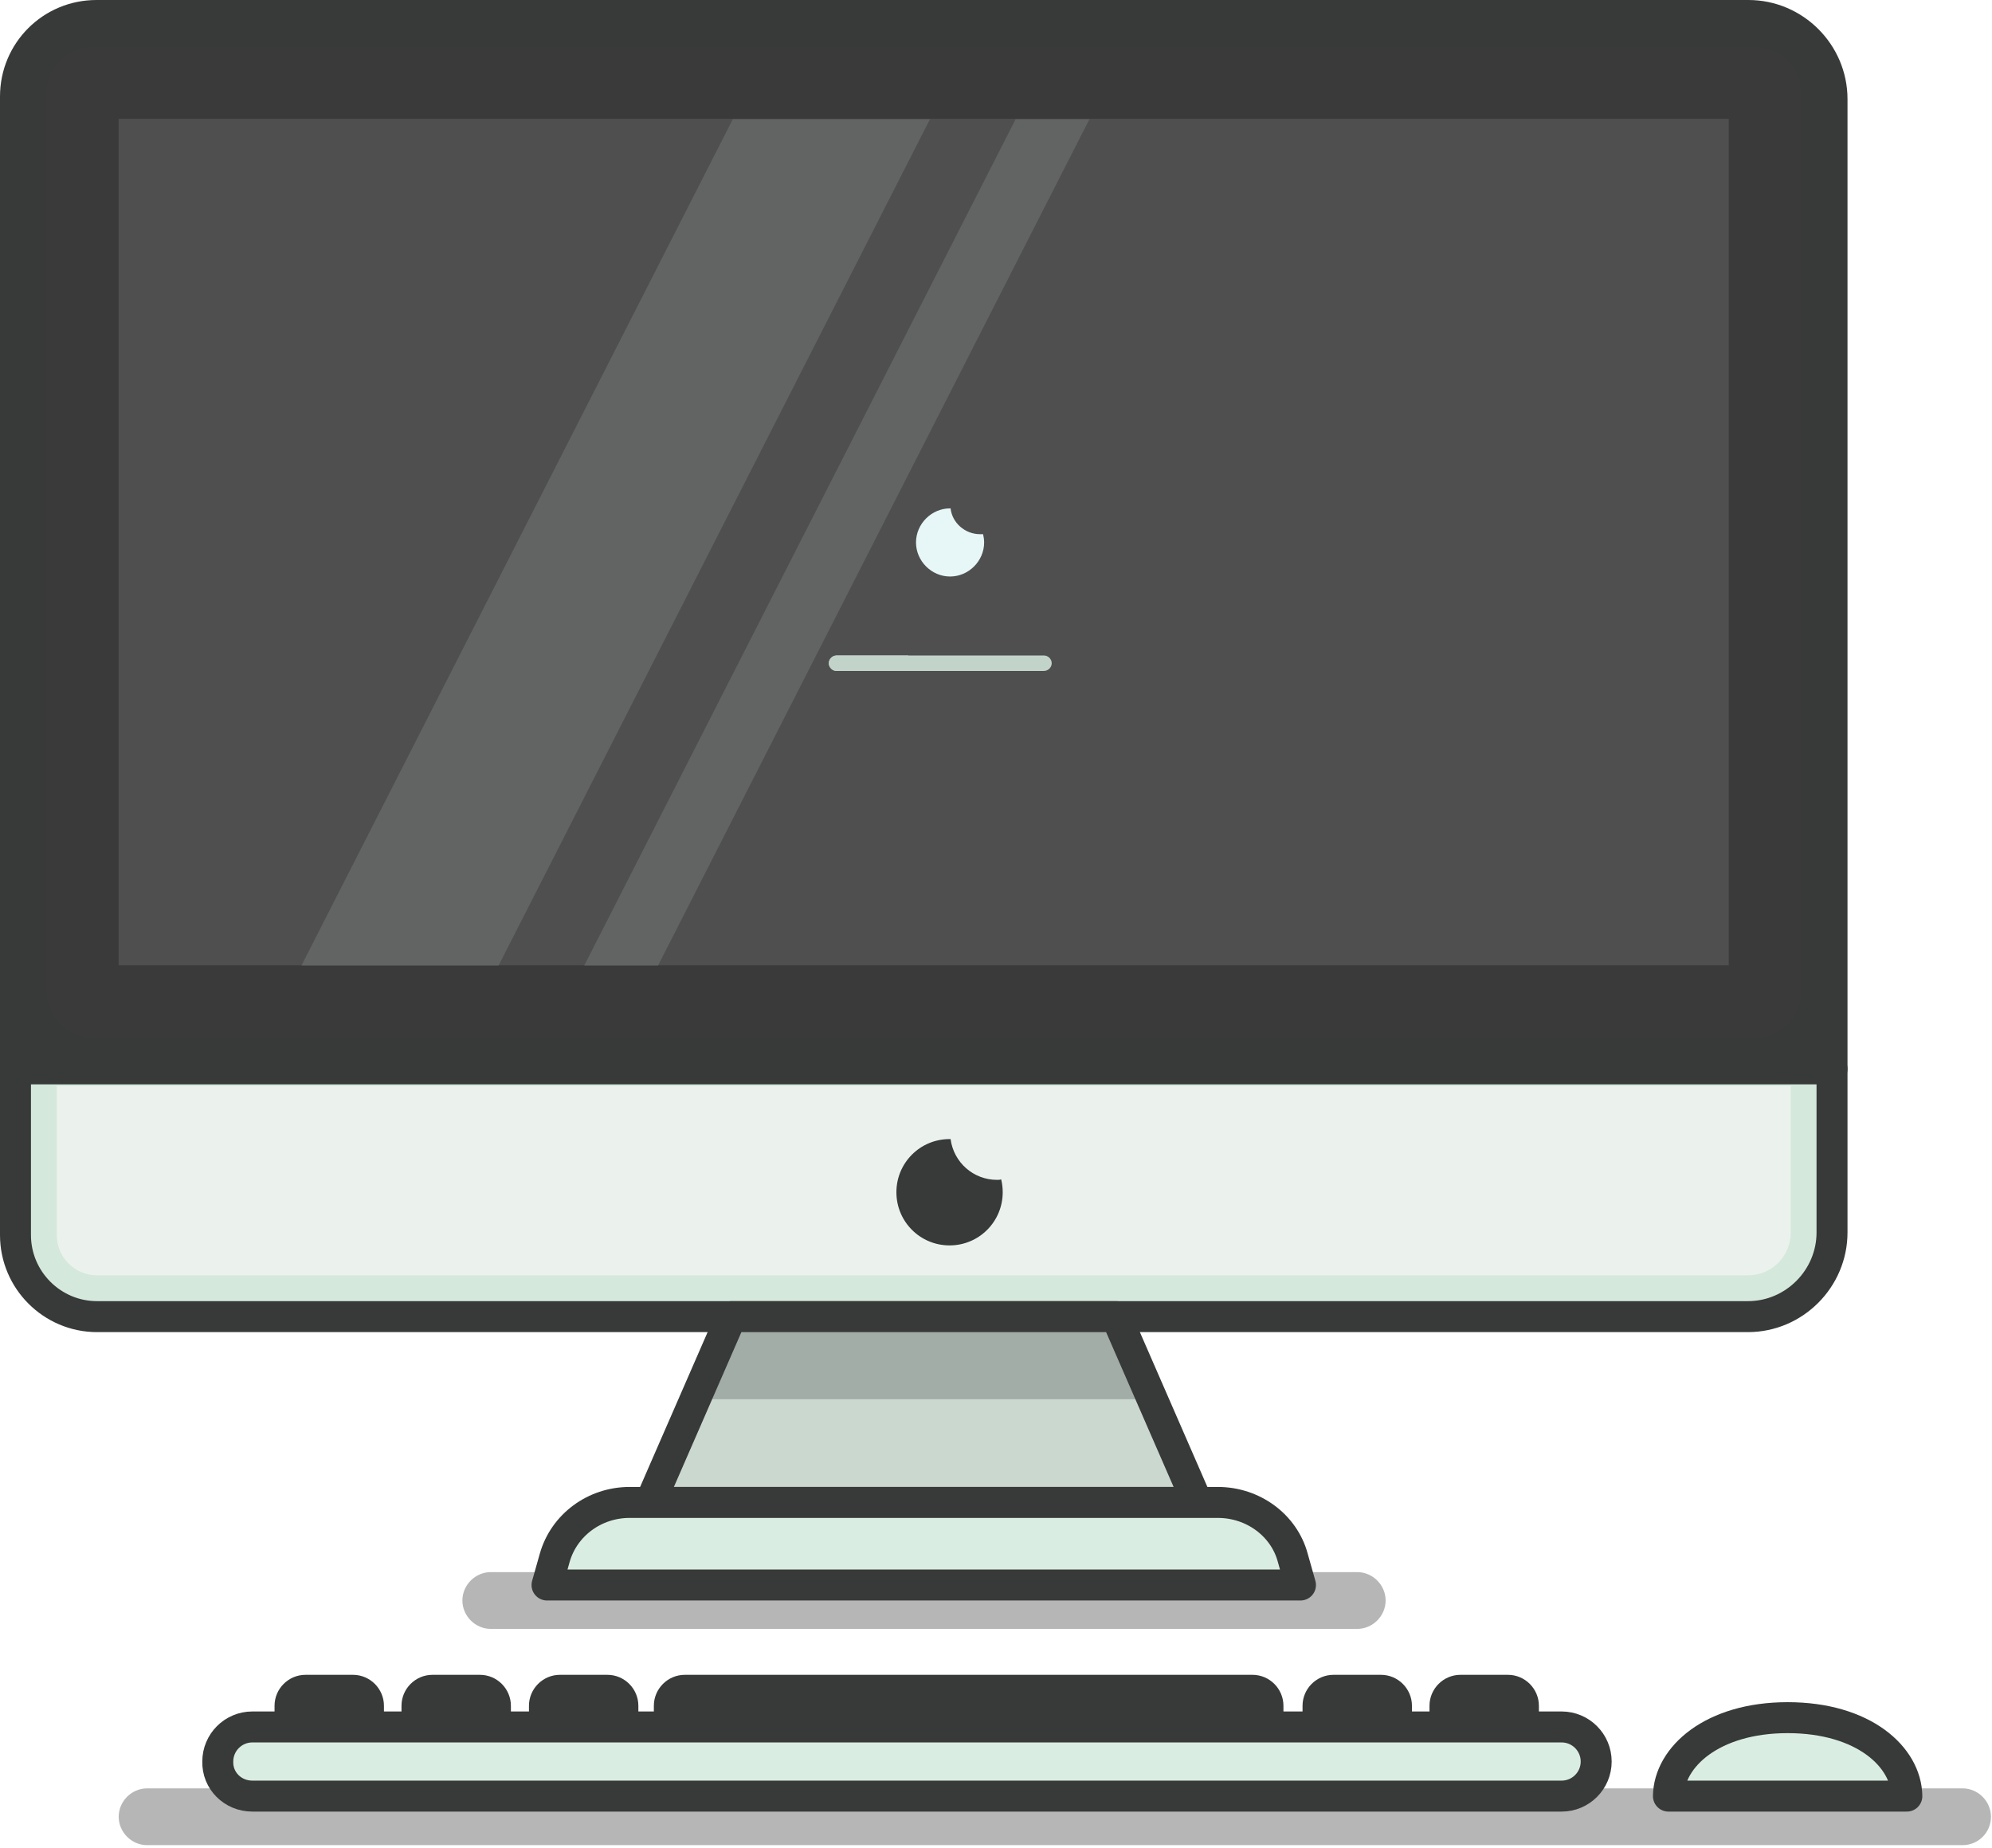
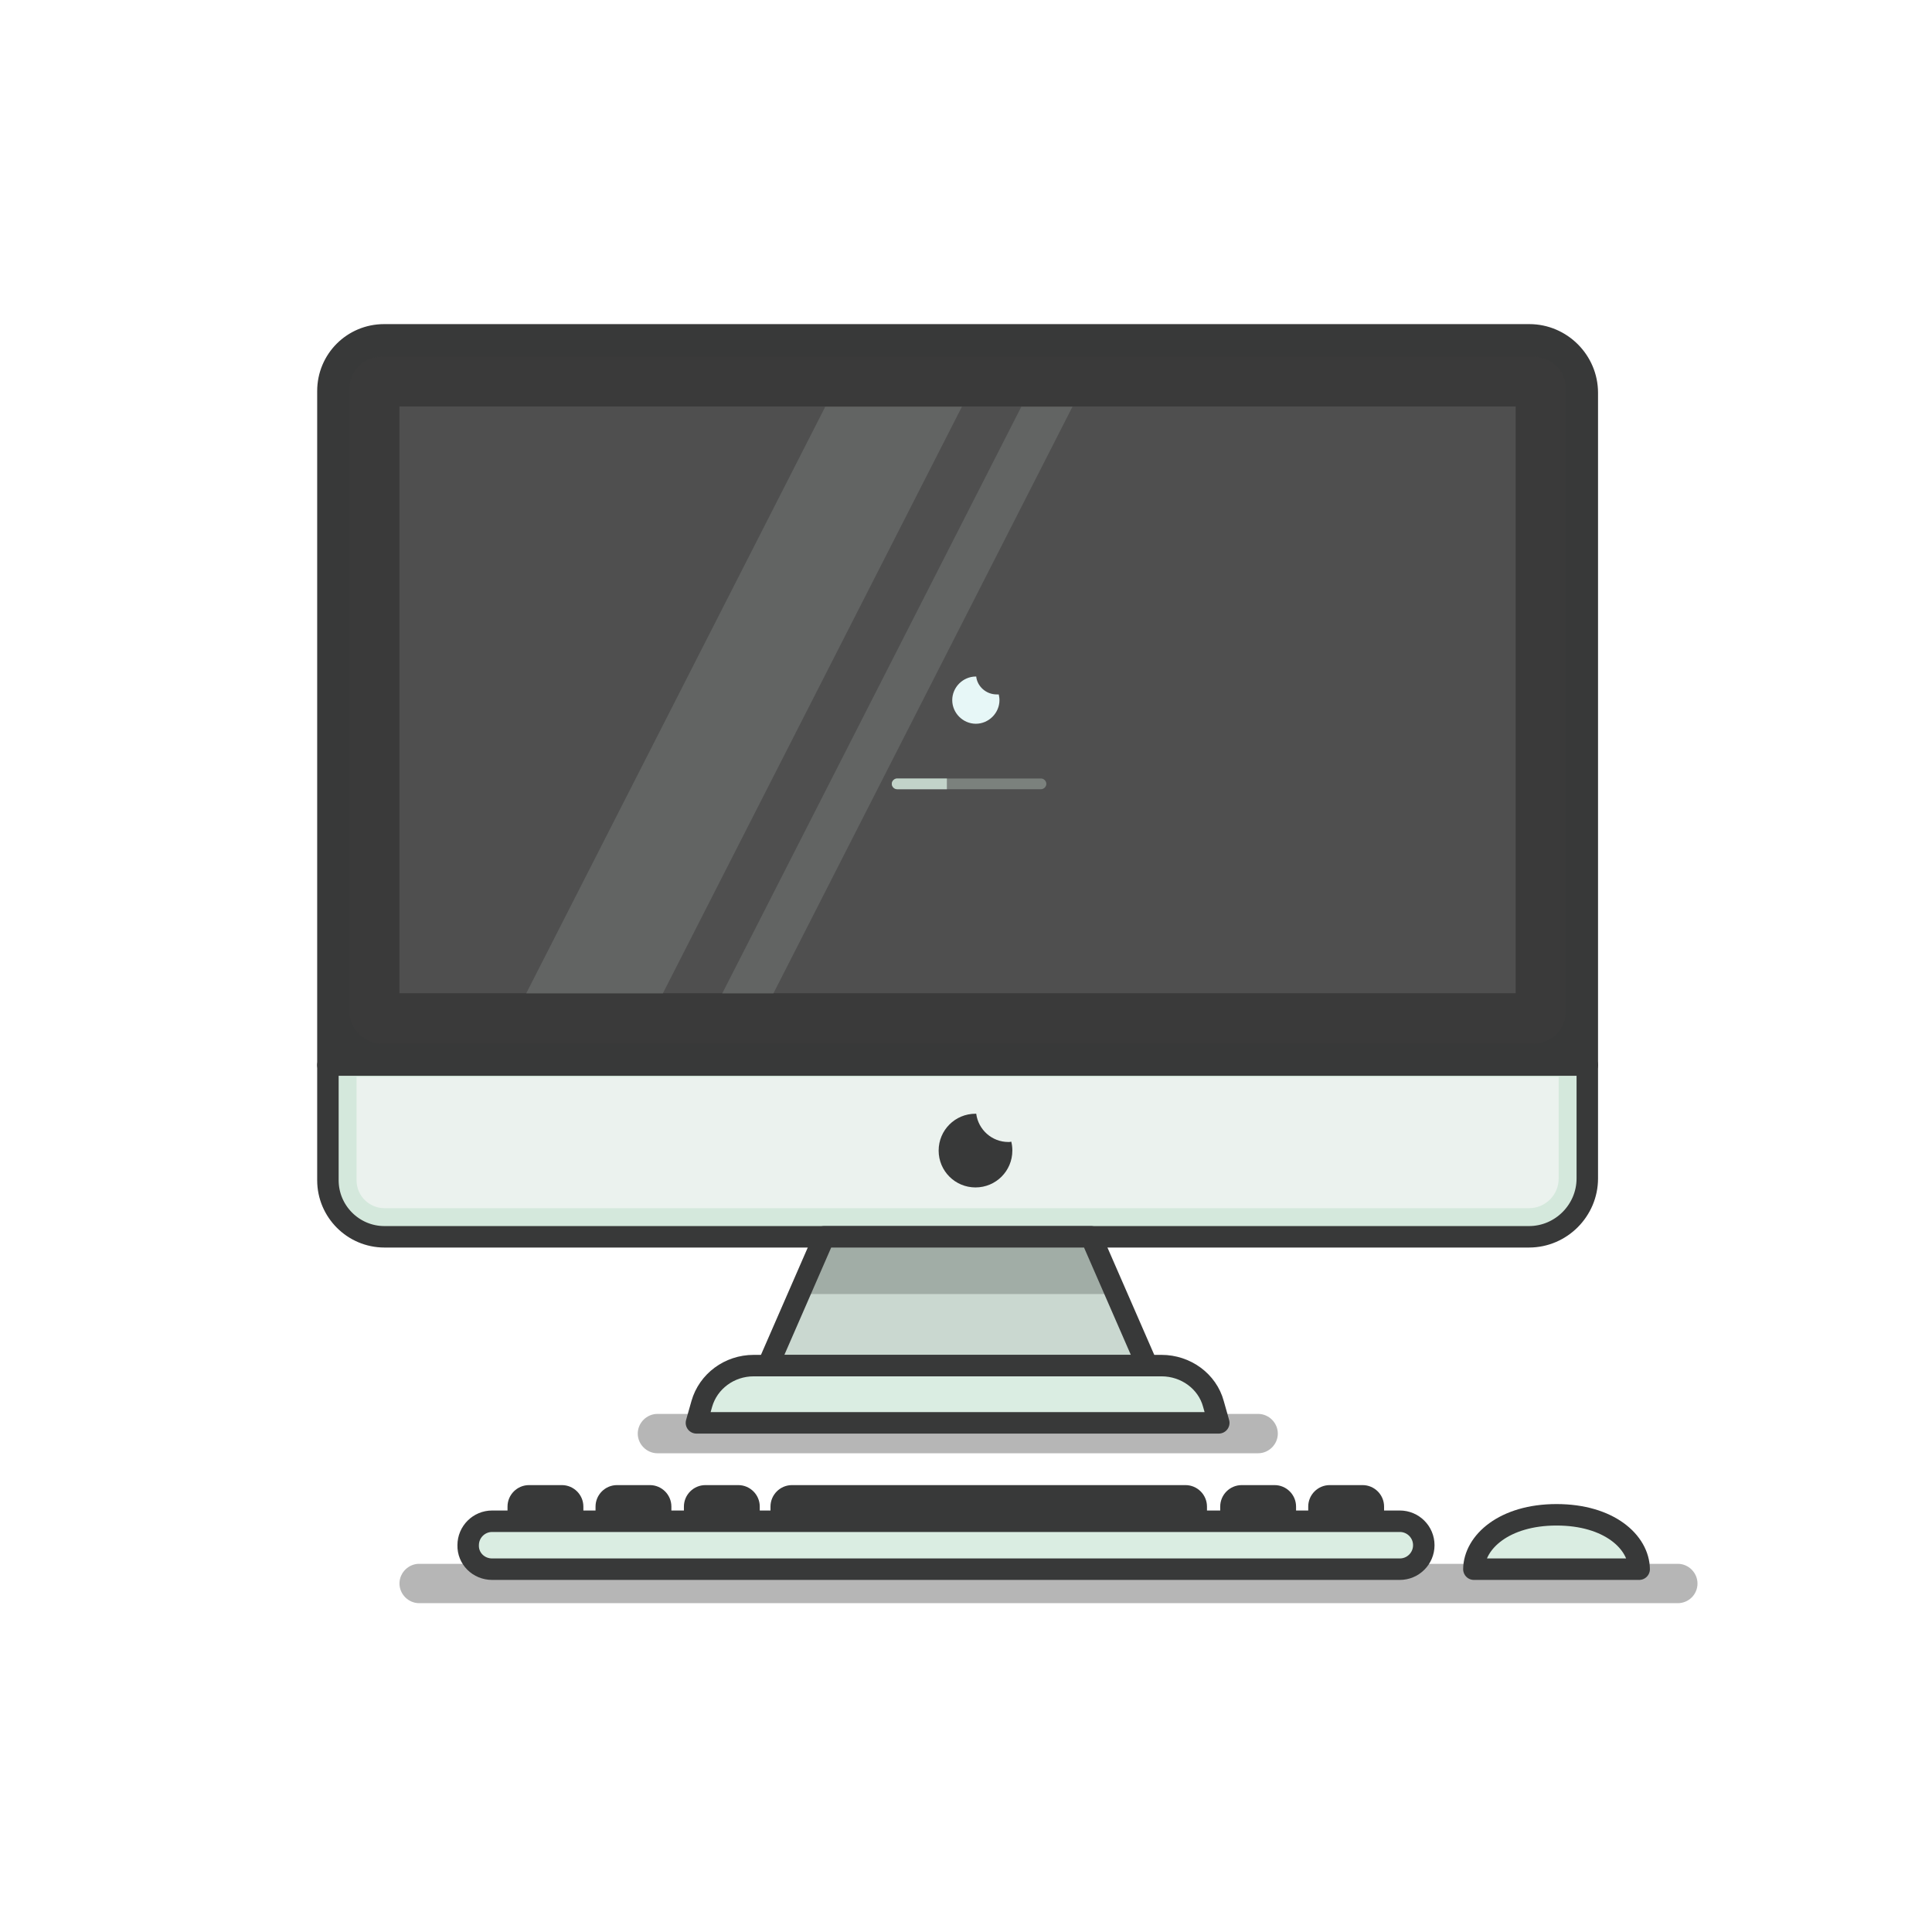
- <svg xmlns="http://www.w3.org/2000/svg" width="100%" height="100%" viewBox="0 0 386 358" version="1.1" xml:space="preserve" style="fill-rule:evenodd;clip-rule:evenodd;stroke-linecap:round;stroke-linejoin:round;stroke-miterlimit:10;">
-   <g transform="matrix(1,0,0,1,-319.2,-298)">
-     <path id="XMLID_5_" d="M582.2,613.6L414.3,613.6C411.3,613.6 408.8,611.1 408.8,608.1C408.8,605.1 411.3,602.6 414.3,602.6L582.2,602.6C585.2,602.6 587.7,605.1 587.7,608.1C587.7,611.1 585.2,613.6 582.2,613.6Z" style="fill:rgb(28,28,28);fill-opacity:0.32;fill-rule:nonzero;" />
-     <path id="XMLID_3_" d="M699.5,655.5L347.7,655.5C344.7,655.5 342.2,653 342.2,650C342.2,647 344.7,644.5 347.7,644.5L699.5,644.5C702.5,644.5 705,647 705,650C705,653.1 702.5,655.5 699.5,655.5Z" style="fill:rgb(28,28,28);fill-opacity:0.32;fill-rule:nonzero;" />
-     <path id="XMLID_7_" d="M674.2,505.1L322.2,505.1L322.2,316.7C322.2,308 329.2,301 337.9,301L658,301C666.9,301 674.2,308.3 674.2,317.2L674.2,505.1Z" style="fill:rgb(56,57,57);fill-rule:nonzero;" />
-     <path id="XMLID_30_" d="M328.2,490.1L328.2,316.1C328.2,311.1 332.2,307.1 337.2,307.1L659.2,307.1C664.2,307.1 668.2,311.1 668.2,316.1L668.2,490.1C668.2,495.1 664.2,499.1 659.2,499.1L337.2,499.1C332.3,499.1 328.2,495 328.2,490.1Z" style="fill:rgb(58,58,58);fill-rule:nonzero;" />
-     <path id="XMLID_18_" d="M674.2,505.1L322.2,505.1L322.2,316.7C322.2,308 329.2,301 337.9,301L658,301C666.9,301 674.2,308.3 674.2,317.2L674.2,505.1Z" style="fill:none;fill-rule:nonzero;stroke:rgb(56,57,57);stroke-width:6px;" />
-     <g id="XMLID_10_" transform="matrix(-1.83697e-16,1,-1,-1.83697e-16,901.285,-95.1796)">
-       <rect x="416.2" y="247.1" width="164" height="312" style="fill:rgb(79,79,79);" />
+ <svg xmlns="http://www.w3.org/2000/svg" width="100%" height="100%" viewBox="0 0 1080 1080" version="1.1" xml:space="preserve" style="fill-rule:evenodd;clip-rule:evenodd;stroke-linecap:round;stroke-linejoin:round;stroke-miterlimit:10;">
+   <g id="day42-imac.svg" transform="matrix(2,0,0,2,538.908,585.182)">
+     <g transform="matrix(1,0,0,1,-500,-500)">
+       <path id="XMLID_5_" d="M582.2,613.6L414.3,613.6C411.3,613.6 408.8,611.1 408.8,608.1C408.8,605.1 411.3,602.6 414.3,602.6L582.2,602.6C585.2,602.6 587.7,605.1 587.7,608.1C587.7,611.1 585.2,613.6 582.2,613.6Z" style="fill:rgb(28,28,28);fill-opacity:0.32;fill-rule:nonzero;" />
+       <path id="XMLID_3_" d="M699.5,655.5L347.7,655.5C344.7,655.5 342.2,653 342.2,650C342.2,647 344.7,644.5 347.7,644.5L699.5,644.5C702.5,644.5 705,647 705,650C705,653.1 702.5,655.5 699.5,655.5Z" style="fill:rgb(28,28,28);fill-opacity:0.32;fill-rule:nonzero;" />
+       <path id="XMLID_7_" d="M674.2,505.1L322.2,505.1L322.2,316.7C322.2,308 329.2,301 337.9,301L658,301C666.9,301 674.2,308.3 674.2,317.2L674.2,505.1Z" style="fill:rgb(56,57,57);fill-rule:nonzero;" />
+       <path id="XMLID_30_" d="M328.2,490.1L328.2,316.1C328.2,311.1 332.2,307.1 337.2,307.1L659.2,307.1C664.2,307.1 668.2,311.1 668.2,316.1L668.2,490.1C668.2,495.1 664.2,499.1 659.2,499.1L337.2,499.1C332.3,499.1 328.2,495 328.2,490.1Z" style="fill:rgb(58,58,58);fill-rule:nonzero;" />
+       <path id="XMLID_18_" d="M674.2,505.1L322.2,505.1L322.2,316.7C322.2,308 329.2,301 337.9,301L658,301C666.9,301 674.2,308.3 674.2,317.2L674.2,505.1Z" style="fill:none;fill-rule:nonzero;stroke:rgb(56,57,57);stroke-width:6px;" />
+       <g id="XMLID_10_" transform="matrix(-1.83697e-16,1,-1,-1.83697e-16,901.285,-95.1796)">
+         <rect x="416.2" y="247.1" width="164" height="312" style="fill:rgb(79,79,79);" />
+       </g>
+       <path id="XMLID_19_" d="M657.9,553.1L338,553.1C329.3,553.1 322.2,546 322.2,537.3L322.2,505.1L674.2,505.1L674.2,536.8C674.2,545.7 666.9,553.1 657.9,553.1Z" style="fill:rgb(212,232,220);fill-rule:nonzero;" />
+       <path id="XMLID_4_" d="M338,545.1C333.7,545.1 330.2,541.6 330.2,537.3L330.2,508.4L666.2,508.4L666.2,536.8C666.2,541.4 662.5,545.1 657.9,545.1L338,545.1Z" style="fill:rgb(235,242,238);fill-rule:nonzero;" />
+       <path id="XMLID_6_" d="M657.9,553.1L338,553.1C329.3,553.1 322.2,546 322.2,537.3L322.2,505.1L674.2,505.1L674.2,536.8C674.2,545.7 666.9,553.1 657.9,553.1Z" style="fill:none;fill-rule:nonzero;stroke:rgb(56,57,57);stroke-width:6px;" />
+       <path id="XMLID_22_" d="M551.2,589.1L445.2,589.1L460.9,553.1L535.5,553.1L551.2,589.1Z" style="fill:rgb(202,216,208);fill-rule:nonzero;" />
+       <path id="XMLID_27_" d="M542.5,569.1L535.5,553.1L460.9,553.1L453.9,569.1L542.5,569.1Z" style="fill:rgb(161,173,166);fill-rule:nonzero;" />
+       <path id="XMLID_1_" d="M551.2,589.1L445.2,589.1L460.9,553.1L535.5,553.1L551.2,589.1Z" style="fill:none;fill-rule:nonzero;stroke:rgb(56,57,57);stroke-width:6px;" />
+       <path id="XMLID_23_" d="M571.2,605.1L425.2,605.1L426.7,599.8C428.5,593.5 434.4,589.1 441.2,589.1L555.2,589.1C562,589.1 568,593.5 569.7,599.8L571.2,605.1Z" style="fill:rgb(218,237,226);fill-rule:nonzero;" />
+       <path id="XMLID_9_" d="M571.2,605.1L425.2,605.1L426.7,599.8C428.5,593.5 434.4,589.1 441.2,589.1L555.2,589.1C562,589.1 568,593.5 569.7,599.8L571.2,605.1Z" style="fill:none;fill-rule:nonzero;stroke:rgb(56,57,57);stroke-width:6px;" />
+       <path id="XMLID_24_" d="M368.1,646L621.8,646C625.5,646 628.5,643 628.5,639.3C628.5,635.6 625.5,632.6 621.8,632.6L368.1,632.6C364.4,632.6 361.4,635.6 361.4,639.3C361.3,643 364.3,646 368.1,646Z" style="fill:rgb(218,237,226);fill-rule:nonzero;" />
+       <path id="XMLID_8_" d="M368.1,646L621.8,646C625.5,646 628.5,643 628.5,639.3C628.5,635.6 625.5,632.6 621.8,632.6L368.1,632.6C364.4,632.6 361.4,635.6 361.4,639.3C361.3,643 364.3,646 368.1,646Z" style="fill:none;fill-rule:nonzero;stroke:rgb(56,57,57);stroke-width:6px;" />
+       <path id="XMLID_11_" d="M445.9,632.5L567.9,632.5L567.9,628.5C567.9,625.2 565.2,622.5 561.9,622.5L451.9,622.5C448.6,622.5 445.9,625.2 445.9,628.5L445.9,632.5Z" style="fill:rgb(56,57,57);fill-rule:nonzero;" />
+       <path id="XMLID_13_" d="M421.7,632.5L442.9,632.5L442.9,628.5C442.9,625.2 440.2,622.5 436.9,622.5L427.7,622.5C424.4,622.5 421.7,625.2 421.7,628.5L421.7,632.5Z" style="fill:rgb(56,57,57);fill-rule:nonzero;" />
+       <path id="XMLID_14_" d="M397,632.5L418.2,632.5L418.2,628.5C418.2,625.2 415.5,622.5 412.2,622.5L403,622.5C399.7,622.5 397,625.2 397,628.5L397,632.5Z" style="fill:rgb(56,57,57);fill-rule:nonzero;" />
+       <path id="XMLID_17_" d="M596.2,632.5L617.4,632.5L617.4,628.5C617.4,625.2 614.7,622.5 611.4,622.5L602.2,622.5C598.9,622.5 596.2,625.2 596.2,628.5L596.2,632.5Z" style="fill:rgb(56,57,57);fill-rule:nonzero;" />
+       <path id="XMLID_16_" d="M571.6,632.5L592.8,632.5L592.8,628.5C592.8,625.2 590.1,622.5 586.8,622.5L577.6,622.5C574.3,622.5 571.6,625.2 571.6,628.5L571.6,632.5Z" style="fill:rgb(56,57,57);fill-rule:nonzero;" />
+       <path id="XMLID_15_" d="M372.4,632.5L393.6,632.5L393.6,628.5C393.6,625.2 390.9,622.5 387.6,622.5L378.4,622.5C375.1,622.5 372.4,625.2 372.4,628.5L372.4,632.5Z" style="fill:rgb(56,57,57);fill-rule:nonzero;" />
+       <path id="XMLID_25_" d="M688.7,646C688.6,638.4 680.3,630.8 665.6,630.8C651,630.8 642.6,638.4 642.5,646L688.7,646Z" style="fill:rgb(218,237,226);fill-rule:nonzero;" />
+       <path id="XMLID_20_" d="M688.7,646C688.6,638.4 680.3,630.8 665.6,630.8C651,630.8 642.6,638.4 642.5,646L688.7,646Z" style="fill:none;fill-rule:nonzero;stroke:rgb(56,57,57);stroke-width:6px;" />
+       <path id="XMLID_21_" d="M512.4,526.6C507.8,526.6 504,523.2 503.4,518.7L503.2,518.7C497.5,518.7 492.9,523.3 492.9,529C492.9,534.7 497.5,539.3 503.2,539.3C508.9,539.3 513.5,534.7 513.5,529C513.5,528.1 513.4,527.3 513.2,526.5C512.9,526.6 512.7,526.6 512.4,526.6Z" style="fill:rgb(56,57,57);fill-rule:nonzero;" />
+       <path id="XMLID_31_" d="M509.1,401.5C506.2,401.5 503.7,399.3 503.4,396.5L503.3,396.5C499.7,396.5 496.7,399.5 496.7,403.1C496.7,406.7 499.7,409.7 503.3,409.7C506.9,409.7 509.9,406.7 509.9,403.1C509.9,402.5 509.8,402 509.7,401.5L509.1,401.5Z" style="fill:rgb(231,247,247);fill-rule:nonzero;" />
+       <path id="XMLID_28_" d="M377.6,485.1L415.8,485.1L499.4,321.1L461.2,321.1L377.6,485.1Z" style="fill:rgb(194,211,201);fill-opacity:0.16;fill-rule:nonzero;" />
+       <path id="XMLID_29_" d="M446.7,485.1L530.3,321.1L516,321.1L432.4,485.1L446.7,485.1Z" style="fill:rgb(194,211,201);fill-opacity:0.16;fill-rule:nonzero;" />
+       <g id="XMLID_32_" opacity="0.38">
+         <path id="XMLID_34_" d="M521.5,428L481.3,428C480.5,428 479.8,427.3 479.8,426.5C479.8,425.7 480.5,425 481.3,425L521.5,425C522.3,425 523,425.7 523,426.5C523,427.3 522.3,428 521.5,428Z" style="fill:rgb(194,211,201);fill-rule:nonzero;" />
+       </g>
+       <path id="XMLID_37_" d="M495.2,425L481.3,425C480.5,425 479.8,425.7 479.8,426.5C479.8,427.3 480.5,428 481.3,428L495.2,428L495.2,425Z" style="fill:rgb(194,211,201);fill-rule:nonzero;" />
    </g>
-     <path id="XMLID_19_" d="M657.9,553.1L338,553.1C329.3,553.1 322.2,546 322.2,537.3L322.2,505.1L674.2,505.1L674.2,536.8C674.2,545.7 666.9,553.1 657.9,553.1Z" style="fill:rgb(212,232,220);fill-rule:nonzero;" />
-     <path id="XMLID_4_" d="M338,545.1C333.7,545.1 330.2,541.6 330.2,537.3L330.2,508.4L666.2,508.4L666.2,536.8C666.2,541.4 662.5,545.1 657.9,545.1L338,545.1Z" style="fill:rgb(235,242,238);fill-rule:nonzero;" />
-     <path id="XMLID_6_" d="M657.9,553.1L338,553.1C329.3,553.1 322.2,546 322.2,537.3L322.2,505.1L674.2,505.1L674.2,536.8C674.2,545.7 666.9,553.1 657.9,553.1Z" style="fill:none;fill-rule:nonzero;stroke:rgb(56,57,57);stroke-width:6px;" />
-     <path id="XMLID_22_" d="M551.2,589.1L445.2,589.1L460.9,553.1L535.5,553.1L551.2,589.1Z" style="fill:rgb(202,216,208);fill-rule:nonzero;" />
-     <path id="XMLID_27_" d="M542.5,569.1L535.5,553.1L460.9,553.1L453.9,569.1L542.5,569.1Z" style="fill:rgb(161,173,166);fill-rule:nonzero;" />
-     <path id="XMLID_1_" d="M551.2,589.1L445.2,589.1L460.9,553.1L535.5,553.1L551.2,589.1Z" style="fill:none;fill-rule:nonzero;stroke:rgb(56,57,57);stroke-width:6px;" />
-     <path id="XMLID_23_" d="M571.2,605.1L425.2,605.1L426.7,599.8C428.5,593.5 434.4,589.1 441.2,589.1L555.2,589.1C562,589.1 568,593.5 569.7,599.8L571.2,605.1Z" style="fill:rgb(218,237,226);fill-rule:nonzero;" />
-     <path id="XMLID_9_" d="M571.2,605.1L425.2,605.1L426.7,599.8C428.5,593.5 434.4,589.1 441.2,589.1L555.2,589.1C562,589.1 568,593.5 569.7,599.8L571.2,605.1Z" style="fill:none;fill-rule:nonzero;stroke:rgb(56,57,57);stroke-width:6px;" />
-     <path id="XMLID_24_" d="M368.1,646L621.8,646C625.5,646 628.5,643 628.5,639.3C628.5,635.6 625.5,632.6 621.8,632.6L368.1,632.6C364.4,632.6 361.4,635.6 361.4,639.3C361.3,643 364.3,646 368.1,646Z" style="fill:rgb(218,237,226);fill-rule:nonzero;" />
-     <path id="XMLID_8_" d="M368.1,646L621.8,646C625.5,646 628.5,643 628.5,639.3C628.5,635.6 625.5,632.6 621.8,632.6L368.1,632.6C364.4,632.6 361.4,635.6 361.4,639.3C361.3,643 364.3,646 368.1,646Z" style="fill:none;fill-rule:nonzero;stroke:rgb(56,57,57);stroke-width:6px;" />
-     <path id="XMLID_11_" d="M445.9,632.5L567.9,632.5L567.9,628.5C567.9,625.2 565.2,622.5 561.9,622.5L451.9,622.5C448.6,622.5 445.9,625.2 445.9,628.5L445.9,632.5Z" style="fill:rgb(56,57,57);fill-rule:nonzero;" />
-     <path id="XMLID_13_" d="M421.7,632.5L442.9,632.5L442.9,628.5C442.9,625.2 440.2,622.5 436.9,622.5L427.7,622.5C424.4,622.5 421.7,625.2 421.7,628.5L421.7,632.5Z" style="fill:rgb(56,57,57);fill-rule:nonzero;" />
-     <path id="XMLID_14_" d="M397,632.5L418.2,632.5L418.2,628.5C418.2,625.2 415.5,622.5 412.2,622.5L403,622.5C399.7,622.5 397,625.2 397,628.5L397,632.5Z" style="fill:rgb(56,57,57);fill-rule:nonzero;" />
-     <path id="XMLID_17_" d="M596.2,632.5L617.4,632.5L617.4,628.5C617.4,625.2 614.7,622.5 611.4,622.5L602.2,622.5C598.9,622.5 596.2,625.2 596.2,628.5L596.2,632.5Z" style="fill:rgb(56,57,57);fill-rule:nonzero;" />
-     <path id="XMLID_16_" d="M571.6,632.5L592.8,632.5L592.8,628.5C592.8,625.2 590.1,622.5 586.8,622.5L577.6,622.5C574.3,622.5 571.6,625.2 571.6,628.5L571.6,632.5Z" style="fill:rgb(56,57,57);fill-rule:nonzero;" />
-     <path id="XMLID_15_" d="M372.4,632.5L393.6,632.5L393.6,628.5C393.6,625.2 390.9,622.5 387.6,622.5L378.4,622.5C375.1,622.5 372.4,625.2 372.4,628.5L372.4,632.5Z" style="fill:rgb(56,57,57);fill-rule:nonzero;" />
-     <path id="XMLID_25_" d="M688.7,646C688.6,638.4 680.3,630.8 665.6,630.8C651,630.8 642.6,638.4 642.5,646L688.7,646Z" style="fill:rgb(218,237,226);fill-rule:nonzero;" />
-     <path id="XMLID_20_" d="M688.7,646C688.6,638.4 680.3,630.8 665.6,630.8C651,630.8 642.6,638.4 642.5,646L688.7,646Z" style="fill:none;fill-rule:nonzero;stroke:rgb(56,57,57);stroke-width:6px;" />
-     <path id="XMLID_21_" d="M512.4,526.6C507.8,526.6 504,523.2 503.4,518.7L503.2,518.7C497.5,518.7 492.9,523.3 492.9,529C492.9,534.7 497.5,539.3 503.2,539.3C508.9,539.3 513.5,534.7 513.5,529C513.5,528.1 513.4,527.3 513.2,526.5C512.9,526.6 512.7,526.6 512.4,526.6Z" style="fill:rgb(56,57,57);fill-rule:nonzero;" />
-     <path id="XMLID_31_" d="M509.1,401.5C506.2,401.5 503.7,399.3 503.4,396.5L503.3,396.5C499.7,396.5 496.7,399.5 496.7,403.1C496.7,406.7 499.7,409.7 503.3,409.7C506.9,409.7 509.9,406.7 509.9,403.1C509.9,402.5 509.8,402 509.7,401.5L509.1,401.5Z" style="fill:rgb(231,247,247);fill-rule:nonzero;" />
-     <path id="XMLID_28_" d="M377.6,485.1L415.8,485.1L499.4,321.1L461.2,321.1L377.6,485.1Z" style="fill:rgb(194,211,201);fill-opacity:0.16;fill-rule:nonzero;" />
-     <path id="XMLID_29_" d="M446.7,485.1L530.3,321.1L516,321.1L432.4,485.1L446.7,485.1Z" style="fill:rgb(194,211,201);fill-opacity:0.16;fill-rule:nonzero;" />
-     <path id="XMLID_34_" d="M521.5,428L481.3,428C480.5,428 479.8,427.3 479.8,426.5C479.8,425.7 480.5,425 481.3,425L521.5,425C522.3,425 523,425.7 523,426.5C523,427.3 522.3,428 521.5,428Z" style="fill:rgb(194,211,201);fill-rule:nonzero;" />
-     <path id="XMLID_37_" d="M495.2,425L481.3,425C480.5,425 479.8,425.7 479.8,426.5C479.8,427.3 480.5,428 481.3,428L495.2,428L495.2,425Z" style="fill:rgb(194,211,201);fill-rule:nonzero;" />
  </g>
</svg>
